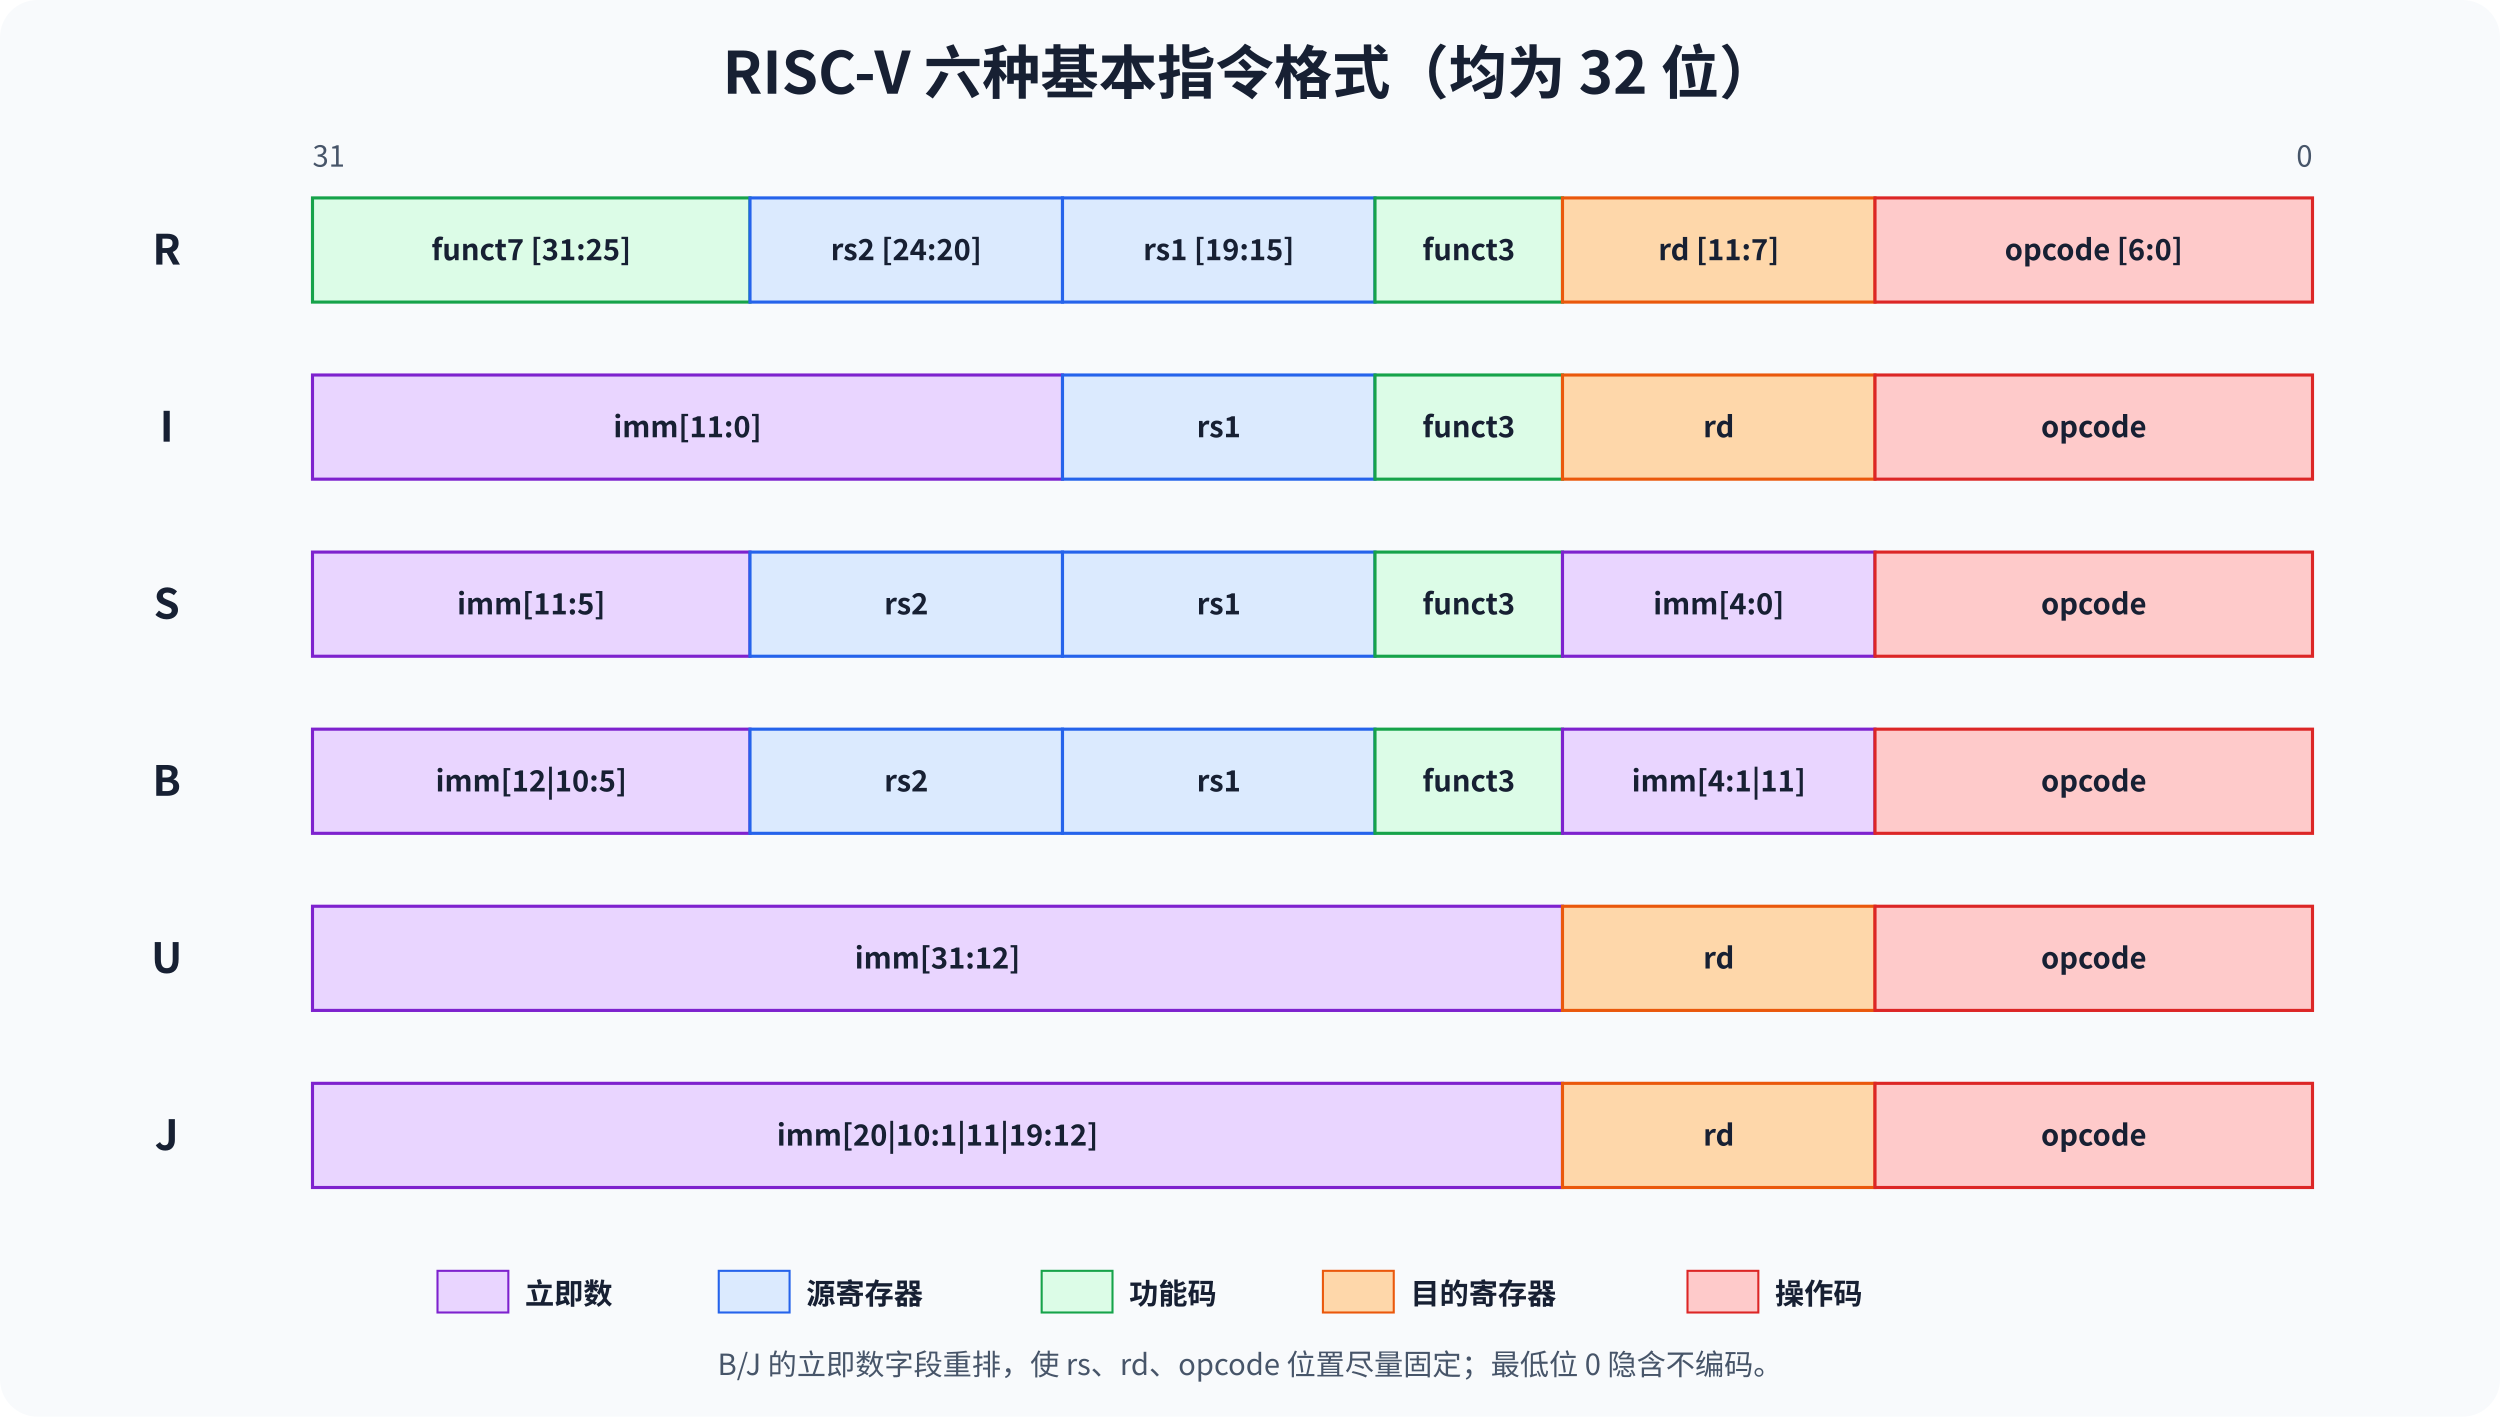
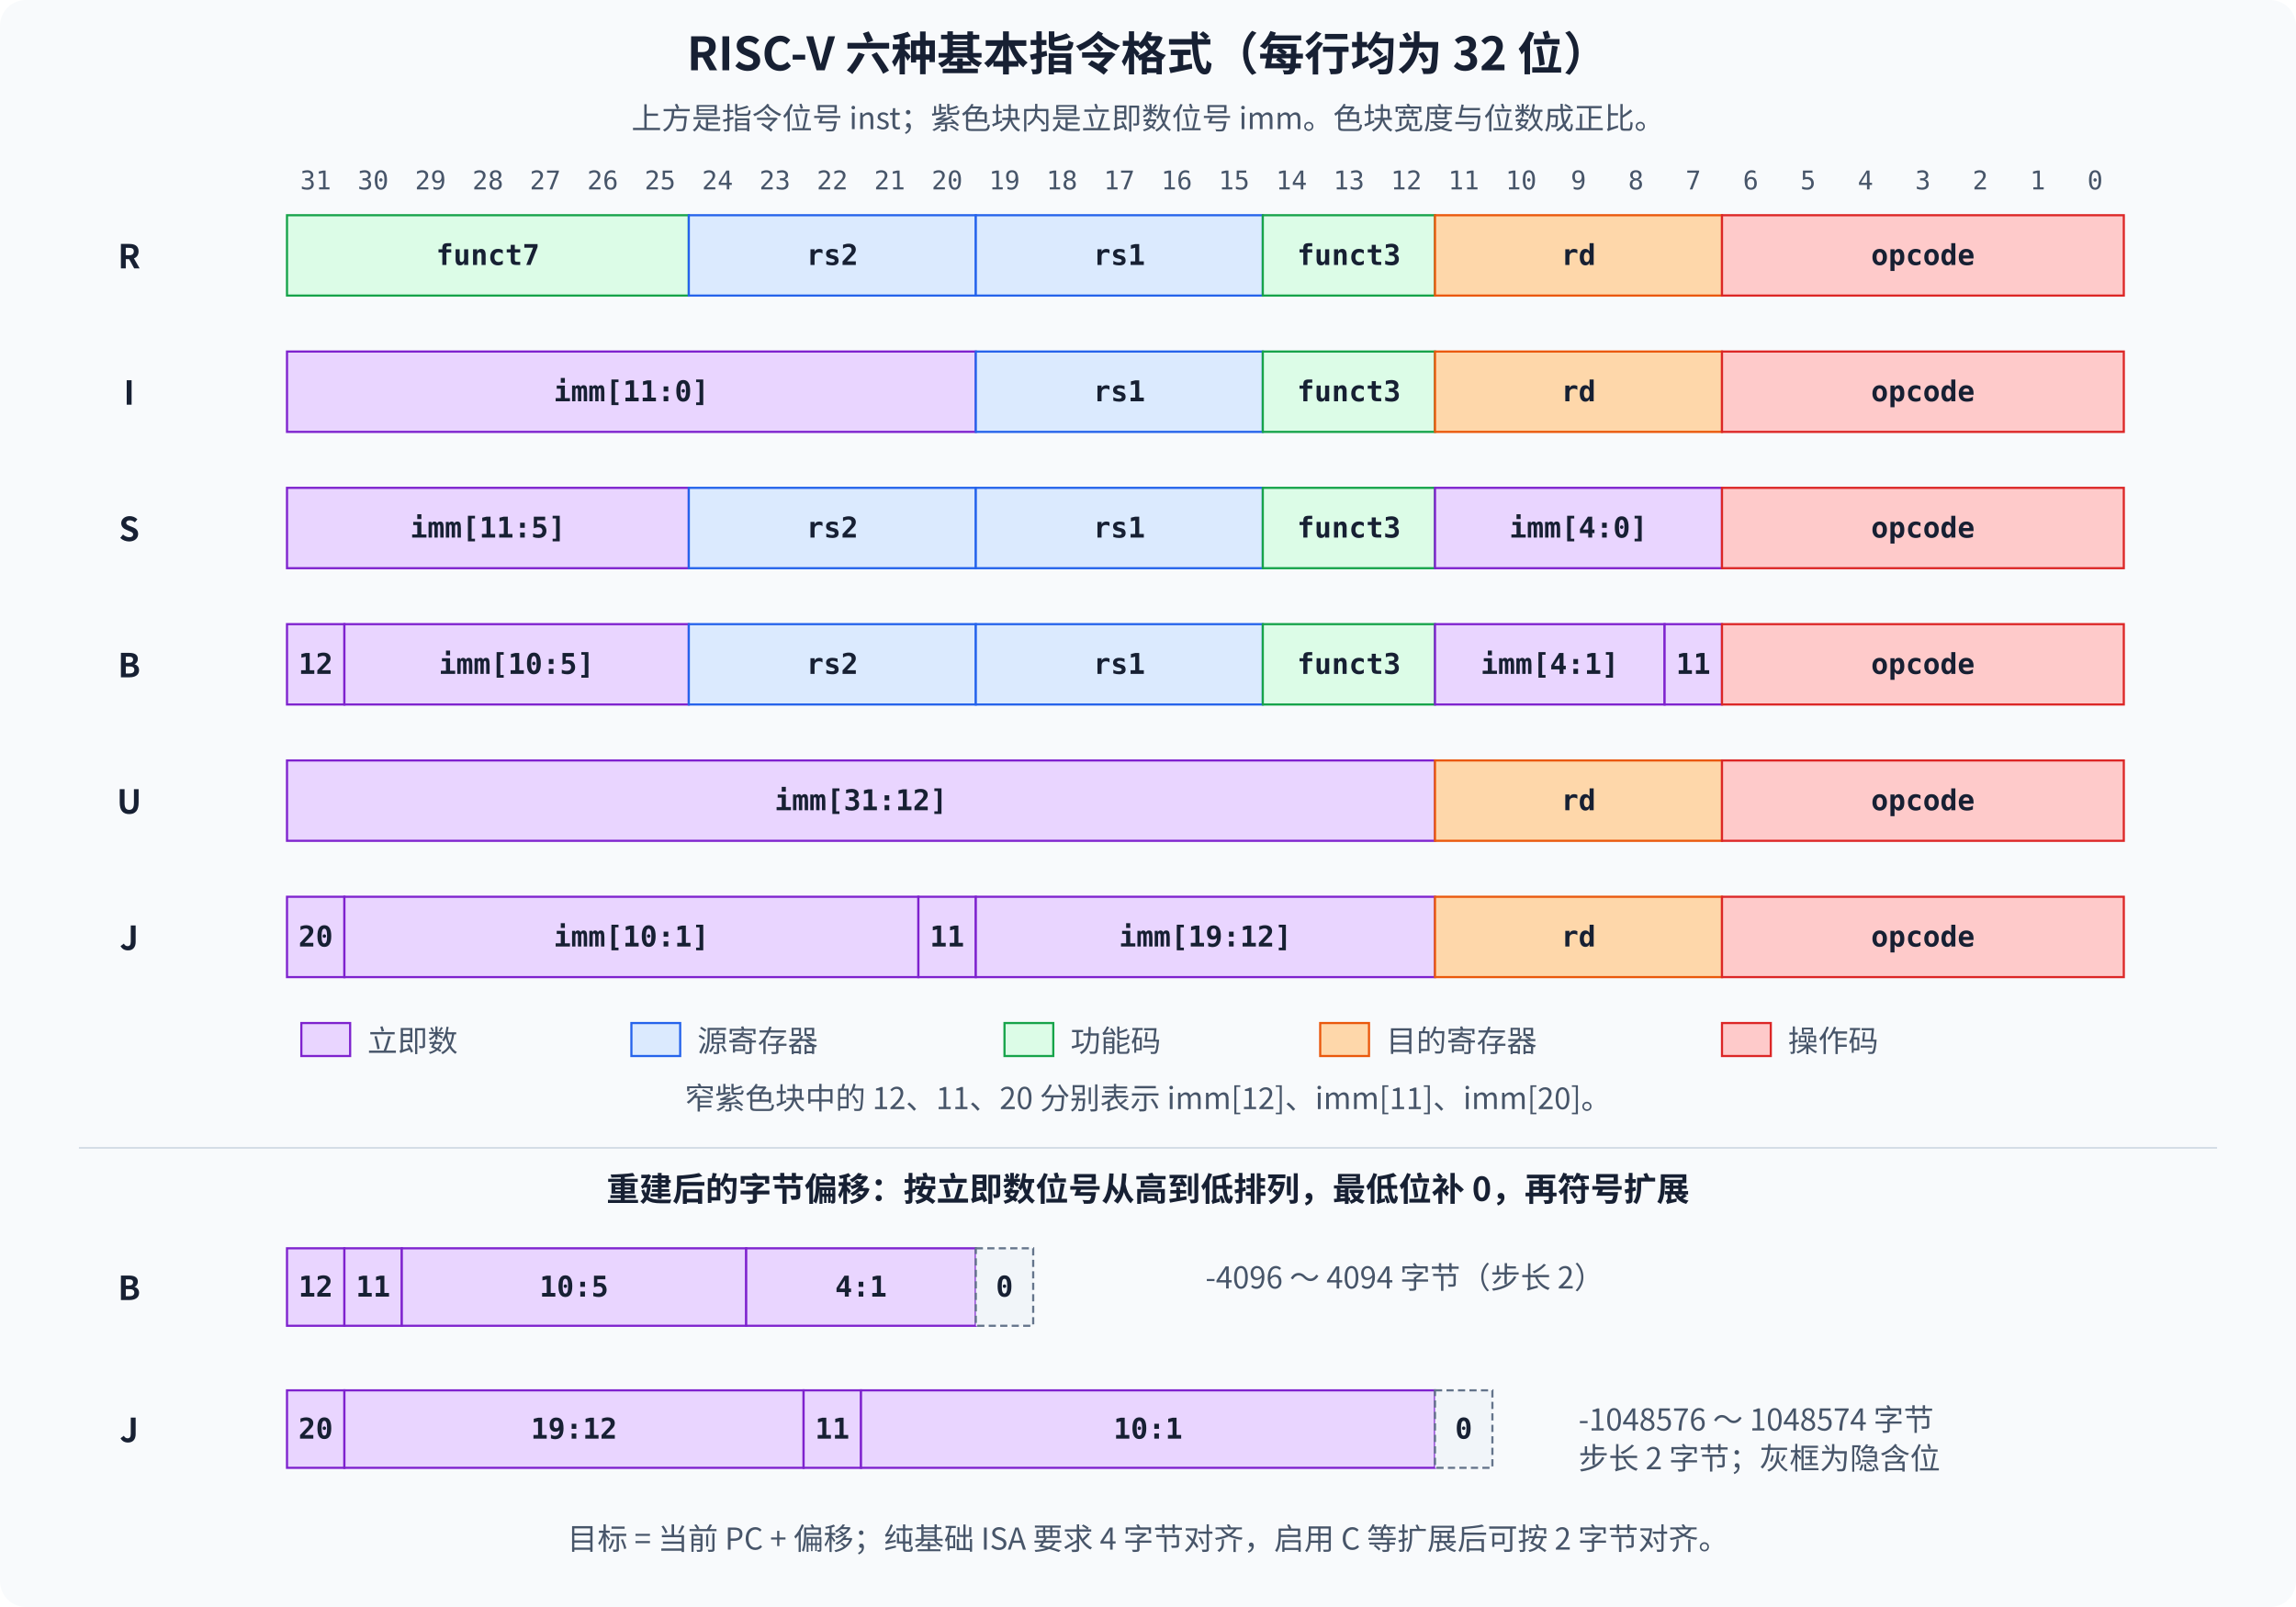
- <svg xmlns="http://www.w3.org/2000/svg" width="1200" height="680" viewBox="0 0 1200 680" role="img" aria-labelledby="title desc">
+ <svg xmlns="http://www.w3.org/2000/svg" width="1600" height="1120" viewBox="0 0 1600 1120" role="img" aria-labelledby="title desc">
  <defs>
-     <style>
-     text{font-family:"Microsoft YaHei","Noto Sans CJK SC",sans-serif;fill:#172033}.t{font-size:28px;font-weight:700}.h{font-size:20px;font-weight:700}.s{font-size:14px;font-weight:600}.bit{font-size:14px;fill:#475569}
-     .imm{fill:#e9d5ff;stroke:#7e22ce}.rs{fill:#dbeafe;stroke:#2563eb}.fun{fill:#dcfce7;stroke:#16a34a}.rd{fill:#fed7aa;stroke:#ea580c}.op{fill:#fecaca;stroke:#dc2626}.seg{stroke-width:1.5}
-   </style>
+     <style>text{font-family:Microsoft YaHei,Noto Sans CJK SC,sans-serif;fill:#172033}.title{font-size:32px;font-weight:700}.label{font-size:23px;font-weight:700}.field{font-family:Consolas,monospace;font-size:20px;font-weight:600}.note{font-size:21px;fill:#475569}.bit{font-family:Consolas,monospace;font-size:18px;fill:#475569}.imm{fill:#e9d5ff;stroke:#7e22ce}.rs{fill:#dbeafe;stroke:#2563eb}.fun{fill:#dcfce7;stroke:#16a34a}.rd{fill:#fed7aa;stroke:#ea580c}.op{fill:#fecaca;stroke:#dc2626}.zero{fill:#f1f5f9;stroke:#64748b;stroke-dasharray:5 3}rect.seg{stroke-width:1.5}</style>
  </defs>
-   <rect width="1200" height="680" rx="18" fill="#f8fafc" />
-   <text x="600" y="45" text-anchor="middle" class="t">RISC-V 六种基本指令格式（均为 32 位）</text>
-   <text x="150" y="80" class="bit">31</text>
-   <text x="1110" y="80" text-anchor="end" class="bit">0</text>
-   <g text-anchor="middle" dominant-baseline="middle">
-     <text x="80" y="120" class="h">R</text>
-     <rect class="seg fun" x="150" y="95" width="210" height="50" />
-     <text class="s" x="255" y="120">funct7 [31:25]</text>
-     <rect class="seg rs" x="360" y="95" width="150" height="50" />
-     <text class="s" x="435" y="120">rs2 [24:20]</text>
-     <rect class="seg rs" x="510" y="95" width="150" height="50" />
-     <text class="s" x="585" y="120">rs1 [19:15]</text>
-     <rect class="seg fun" x="660" y="95" width="90" height="50" />
-     <text class="s" x="705" y="120">funct3</text>
-     <rect class="seg rd" x="750" y="95" width="150" height="50" />
-     <text class="s" x="825" y="120">rd [11:7]</text>
-     <rect class="seg op" x="900" y="95" width="210" height="50" />
-     <text class="s" x="1005" y="120">opcode [6:0]</text>
-     <text x="80" y="205" class="h">I</text>
-     <rect class="seg imm" x="150" y="180" width="360" height="50" />
-     <text class="s" x="330" y="205">imm[11:0]</text>
-     <rect class="seg rs" x="510" y="180" width="150" height="50" />
-     <text class="s" x="585" y="205">rs1</text>
-     <rect class="seg fun" x="660" y="180" width="90" height="50" />
-     <text class="s" x="705" y="205">funct3</text>
-     <rect class="seg rd" x="750" y="180" width="150" height="50" />
-     <text class="s" x="825" y="205">rd</text>
-     <rect class="seg op" x="900" y="180" width="210" height="50" />
-     <text class="s" x="1005" y="205">opcode</text>
-     <text x="80" y="290" class="h">S</text>
-     <rect class="seg imm" x="150" y="265" width="210" height="50" />
-     <text class="s" x="255" y="290">imm[11:5]</text>
-     <rect class="seg rs" x="360" y="265" width="150" height="50" />
-     <text class="s" x="435" y="290">rs2</text>
-     <rect class="seg rs" x="510" y="265" width="150" height="50" />
-     <text class="s" x="585" y="290">rs1</text>
-     <rect class="seg fun" x="660" y="265" width="90" height="50" />
-     <text class="s" x="705" y="290">funct3</text>
-     <rect class="seg imm" x="750" y="265" width="150" height="50" />
-     <text class="s" x="825" y="290">imm[4:0]</text>
-     <rect class="seg op" x="900" y="265" width="210" height="50" />
-     <text class="s" x="1005" y="290">opcode</text>
-     <text x="80" y="375" class="h">B</text>
-     <rect class="seg imm" x="150" y="350" width="210" height="50" />
-     <text class="s" x="255" y="375">imm[12|10:5]</text>
-     <rect class="seg rs" x="360" y="350" width="150" height="50" />
-     <text class="s" x="435" y="375">rs2</text>
-     <rect class="seg rs" x="510" y="350" width="150" height="50" />
-     <text class="s" x="585" y="375">rs1</text>
-     <rect class="seg fun" x="660" y="350" width="90" height="50" />
-     <text class="s" x="705" y="375">funct3</text>
-     <rect class="seg imm" x="750" y="350" width="150" height="50" />
-     <text class="s" x="825" y="375">imm[4:1|11]</text>
-     <rect class="seg op" x="900" y="350" width="210" height="50" />
-     <text class="s" x="1005" y="375">opcode</text>
-     <text x="80" y="460" class="h">U</text>
-     <rect class="seg imm" x="150" y="435" width="600" height="50" />
-     <text class="s" x="450" y="460">imm[31:12]</text>
-     <rect class="seg rd" x="750" y="435" width="150" height="50" />
-     <text class="s" x="825" y="460">rd</text>
-     <rect class="seg op" x="900" y="435" width="210" height="50" />
-     <text class="s" x="1005" y="460">opcode</text>
-     <text x="80" y="545" class="h">J</text>
-     <rect class="seg imm" x="150" y="520" width="600" height="50" />
-     <text class="s" x="450" y="545">imm[20|10:1|11|19:12]</text>
-     <rect class="seg rd" x="750" y="520" width="150" height="50" />
-     <text class="s" x="825" y="545">rd</text>
-     <rect class="seg op" x="900" y="520" width="210" height="50" />
-     <text class="s" x="1005" y="545">opcode</text>
-   </g>
-   <g class="s">
-     <rect class="imm" x="210" y="610" width="34" height="20" />
-     <text x="252" y="626">立即数</text>
-     <rect class="rs" x="345" y="610" width="34" height="20" />
-     <text x="387" y="626">源寄存器</text>
-     <rect class="fun" x="500" y="610" width="34" height="20" />
-     <text x="542" y="626">功能码</text>
-     <rect class="rd" x="635" y="610" width="34" height="20" />
-     <text x="677" y="626">目的寄存器</text>
-     <rect class="op" x="810" y="610" width="34" height="20" />
-     <text x="852" y="626">操作码</text>
-   </g>
-   <text x="600" y="660" text-anchor="middle" class="bit">B/J 的立即数字段重排，使 rs、rd、opcode 位置尽量固定；最低位 0 隐含不编码。</text>
+   <rect width="1600" height="1120" rx="18" fill="#f8fafc" />
+   <text x="800" y="49" text-anchor="middle" class="title">RISC-V 六种基本指令格式（每行均为 32 位）</text>
+   <text x="800" y="90" text-anchor="middle" class="note">上方是指令位号 inst；紫色块内是立即数位号 imm。色块宽度与位数成正比。</text>
+   <text x="220" y="132" text-anchor="middle" class="bit">31</text>
+   <text x="260" y="132" text-anchor="middle" class="bit">30</text>
+   <text x="300" y="132" text-anchor="middle" class="bit">29</text>
+   <text x="340" y="132" text-anchor="middle" class="bit">28</text>
+   <text x="380" y="132" text-anchor="middle" class="bit">27</text>
+   <text x="420" y="132" text-anchor="middle" class="bit">26</text>
+   <text x="460" y="132" text-anchor="middle" class="bit">25</text>
+   <text x="500" y="132" text-anchor="middle" class="bit">24</text>
+   <text x="540" y="132" text-anchor="middle" class="bit">23</text>
+   <text x="580" y="132" text-anchor="middle" class="bit">22</text>
+   <text x="620" y="132" text-anchor="middle" class="bit">21</text>
+   <text x="660" y="132" text-anchor="middle" class="bit">20</text>
+   <text x="700" y="132" text-anchor="middle" class="bit">19</text>
+   <text x="740" y="132" text-anchor="middle" class="bit">18</text>
+   <text x="780" y="132" text-anchor="middle" class="bit">17</text>
+   <text x="820" y="132" text-anchor="middle" class="bit">16</text>
+   <text x="860" y="132" text-anchor="middle" class="bit">15</text>
+   <text x="900" y="132" text-anchor="middle" class="bit">14</text>
+   <text x="940" y="132" text-anchor="middle" class="bit">13</text>
+   <text x="980" y="132" text-anchor="middle" class="bit">12</text>
+   <text x="1020" y="132" text-anchor="middle" class="bit">11</text>
+   <text x="1060" y="132" text-anchor="middle" class="bit">10</text>
+   <text x="1100" y="132" text-anchor="middle" class="bit">9</text>
+   <text x="1140" y="132" text-anchor="middle" class="bit">8</text>
+   <text x="1180" y="132" text-anchor="middle" class="bit">7</text>
+   <text x="1220" y="132" text-anchor="middle" class="bit">6</text>
+   <text x="1260" y="132" text-anchor="middle" class="bit">5</text>
+   <text x="1300" y="132" text-anchor="middle" class="bit">4</text>
+   <text x="1340" y="132" text-anchor="middle" class="bit">3</text>
+   <text x="1380" y="132" text-anchor="middle" class="bit">2</text>
+   <text x="1420" y="132" text-anchor="middle" class="bit">1</text>
+   <text x="1460" y="132" text-anchor="middle" class="bit">0</text>
+   <text x="90" y="179" dominant-baseline="middle" text-anchor="middle" class="label">R</text>
+   <rect class="seg fun" x="200" y="150" width="280" height="56" />
+   <text class="field" x="340" y="179" dominant-baseline="middle" text-anchor="middle">funct7</text>
+   <rect class="seg rs" x="480" y="150" width="200" height="56" />
+   <text class="field" x="580" y="179" dominant-baseline="middle" text-anchor="middle">rs2</text>
+   <rect class="seg rs" x="680" y="150" width="200" height="56" />
+   <text class="field" x="780" y="179" dominant-baseline="middle" text-anchor="middle">rs1</text>
+   <rect class="seg fun" x="880" y="150" width="120" height="56" />
+   <text class="field" x="940" y="179" dominant-baseline="middle" text-anchor="middle">funct3</text>
+   <rect class="seg rd" x="1000" y="150" width="200" height="56" />
+   <text class="field" x="1100" y="179" dominant-baseline="middle" text-anchor="middle">rd</text>
+   <rect class="seg op" x="1200" y="150" width="280" height="56" />
+   <text class="field" x="1340" y="179" dominant-baseline="middle" text-anchor="middle">opcode</text>
+   <text x="90" y="274" dominant-baseline="middle" text-anchor="middle" class="label">I</text>
+   <rect class="seg imm" x="200" y="245" width="480" height="56" />
+   <text class="field" x="440" y="274" dominant-baseline="middle" text-anchor="middle">imm[11:0]</text>
+   <rect class="seg rs" x="680" y="245" width="200" height="56" />
+   <text class="field" x="780" y="274" dominant-baseline="middle" text-anchor="middle">rs1</text>
+   <rect class="seg fun" x="880" y="245" width="120" height="56" />
+   <text class="field" x="940" y="274" dominant-baseline="middle" text-anchor="middle">funct3</text>
+   <rect class="seg rd" x="1000" y="245" width="200" height="56" />
+   <text class="field" x="1100" y="274" dominant-baseline="middle" text-anchor="middle">rd</text>
+   <rect class="seg op" x="1200" y="245" width="280" height="56" />
+   <text class="field" x="1340" y="274" dominant-baseline="middle" text-anchor="middle">opcode</text>
+   <text x="90" y="369" dominant-baseline="middle" text-anchor="middle" class="label">S</text>
+   <rect class="seg imm" x="200" y="340" width="280" height="56" />
+   <text class="field" x="340" y="369" dominant-baseline="middle" text-anchor="middle">imm[11:5]</text>
+   <rect class="seg rs" x="480" y="340" width="200" height="56" />
+   <text class="field" x="580" y="369" dominant-baseline="middle" text-anchor="middle">rs2</text>
+   <rect class="seg rs" x="680" y="340" width="200" height="56" />
+   <text class="field" x="780" y="369" dominant-baseline="middle" text-anchor="middle">rs1</text>
+   <rect class="seg fun" x="880" y="340" width="120" height="56" />
+   <text class="field" x="940" y="369" dominant-baseline="middle" text-anchor="middle">funct3</text>
+   <rect class="seg imm" x="1000" y="340" width="200" height="56" />
+   <text class="field" x="1100" y="369" dominant-baseline="middle" text-anchor="middle">imm[4:0]</text>
+   <rect class="seg op" x="1200" y="340" width="280" height="56" />
+   <text class="field" x="1340" y="369" dominant-baseline="middle" text-anchor="middle">opcode</text>
+   <text x="90" y="464" dominant-baseline="middle" text-anchor="middle" class="label">B</text>
+   <rect class="seg imm" x="200" y="435" width="40" height="56" />
+   <text class="field" x="220" y="464" dominant-baseline="middle" text-anchor="middle">12</text>
+   <rect class="seg imm" x="240" y="435" width="240" height="56" />
+   <text class="field" x="360" y="464" dominant-baseline="middle" text-anchor="middle">imm[10:5]</text>
+   <rect class="seg rs" x="480" y="435" width="200" height="56" />
+   <text class="field" x="580" y="464" dominant-baseline="middle" text-anchor="middle">rs2</text>
+   <rect class="seg rs" x="680" y="435" width="200" height="56" />
+   <text class="field" x="780" y="464" dominant-baseline="middle" text-anchor="middle">rs1</text>
+   <rect class="seg fun" x="880" y="435" width="120" height="56" />
+   <text class="field" x="940" y="464" dominant-baseline="middle" text-anchor="middle">funct3</text>
+   <rect class="seg imm" x="1000" y="435" width="160" height="56" />
+   <text class="field" x="1080" y="464" dominant-baseline="middle" text-anchor="middle">imm[4:1]</text>
+   <rect class="seg imm" x="1160" y="435" width="40" height="56" />
+   <text class="field" x="1180" y="464" dominant-baseline="middle" text-anchor="middle">11</text>
+   <rect class="seg op" x="1200" y="435" width="280" height="56" />
+   <text class="field" x="1340" y="464" dominant-baseline="middle" text-anchor="middle">opcode</text>
+   <text x="90" y="559" dominant-baseline="middle" text-anchor="middle" class="label">U</text>
+   <rect class="seg imm" x="200" y="530" width="800" height="56" />
+   <text class="field" x="600" y="559" dominant-baseline="middle" text-anchor="middle">imm[31:12]</text>
+   <rect class="seg rd" x="1000" y="530" width="200" height="56" />
+   <text class="field" x="1100" y="559" dominant-baseline="middle" text-anchor="middle">rd</text>
+   <rect class="seg op" x="1200" y="530" width="280" height="56" />
+   <text class="field" x="1340" y="559" dominant-baseline="middle" text-anchor="middle">opcode</text>
+   <text x="90" y="654" dominant-baseline="middle" text-anchor="middle" class="label">J</text>
+   <rect class="seg imm" x="200" y="625" width="40" height="56" />
+   <text class="field" x="220" y="654" dominant-baseline="middle" text-anchor="middle">20</text>
+   <rect class="seg imm" x="240" y="625" width="400" height="56" />
+   <text class="field" x="440" y="654" dominant-baseline="middle" text-anchor="middle">imm[10:1]</text>
+   <rect class="seg imm" x="640" y="625" width="40" height="56" />
+   <text class="field" x="660" y="654" dominant-baseline="middle" text-anchor="middle">11</text>
+   <rect class="seg imm" x="680" y="625" width="320" height="56" />
+   <text class="field" x="840" y="654" dominant-baseline="middle" text-anchor="middle">imm[19:12]</text>
+   <rect class="seg rd" x="1000" y="625" width="200" height="56" />
+   <text class="field" x="1100" y="654" dominant-baseline="middle" text-anchor="middle">rd</text>
+   <rect class="seg op" x="1200" y="625" width="280" height="56" />
+   <text class="field" x="1340" y="654" dominant-baseline="middle" text-anchor="middle">opcode</text>
+   <rect class="seg imm" x="210" y="713" width="34" height="23" />
+   <text class="note" x="256" y="733">立即数</text>
+   <rect class="seg rs" x="440" y="713" width="34" height="23" />
+   <text class="note" x="486" y="733">源寄存器</text>
+   <rect class="seg fun" x="700" y="713" width="34" height="23" />
+   <text class="note" x="746" y="733">功能码</text>
+   <rect class="seg rd" x="920" y="713" width="34" height="23" />
+   <text class="note" x="966" y="733">目的寄存器</text>
+   <rect class="seg op" x="1200" y="713" width="34" height="23" />
+   <text class="note" x="1246" y="733">操作码</text>
+   <text x="800" y="773" text-anchor="middle" class="note">窄紫色块中的 12、11、20 分别表示 imm[12]、imm[11]、imm[20]。</text>
+   <line x1="55" y1="800" x2="1545" y2="800" stroke="#cbd5e1" />
+   <text x="800" y="837" text-anchor="middle" class="label">重建后的字节偏移：按立即数位号从高到低排列，最低位补 0，再符号扩展</text>
+   <text x="90" y="898" text-anchor="middle" dominant-baseline="middle" class="label">B</text>
+   <rect class="seg imm" x="200" y="870" width="40" height="54" />
+   <text class="field" x="220" y="898" dominant-baseline="middle" text-anchor="middle">12</text>
+   <rect class="seg imm" x="240" y="870" width="40" height="54" />
+   <text class="field" x="260" y="898" dominant-baseline="middle" text-anchor="middle">11</text>
+   <rect class="seg imm" x="280" y="870" width="240" height="54" />
+   <text class="field" x="400" y="898" dominant-baseline="middle" text-anchor="middle">10:5</text>
+   <rect class="seg imm" x="520" y="870" width="160" height="54" />
+   <text class="field" x="600" y="898" dominant-baseline="middle" text-anchor="middle">4:1</text>
+   <rect class="seg zero" x="680" y="870" width="40" height="54" />
+   <text class="field" x="700" y="898" dominant-baseline="middle" text-anchor="middle">0</text>
+   <text class="note" x="840" y="898">-4096 ～ 4094 字节（步长 2）</text>
+   <text x="90" y="997" text-anchor="middle" dominant-baseline="middle" class="label">J</text>
+   <rect class="seg imm" x="200" y="969" width="40" height="54" />
+   <text class="field" x="220" y="997" dominant-baseline="middle" text-anchor="middle">20</text>
+   <rect class="seg imm" x="240" y="969" width="320" height="54" />
+   <text class="field" x="400" y="997" dominant-baseline="middle" text-anchor="middle">19:12</text>
+   <rect class="seg imm" x="560" y="969" width="40" height="54" />
+   <text class="field" x="580" y="997" dominant-baseline="middle" text-anchor="middle">11</text>
+   <rect class="seg imm" x="600" y="969" width="400" height="54" />
+   <text class="field" x="800" y="997" dominant-baseline="middle" text-anchor="middle">10:1</text>
+   <rect class="seg zero" x="1000" y="969" width="40" height="54" />
+   <text class="field" x="1020" y="997" dominant-baseline="middle" text-anchor="middle">0</text>
+   <text class="note" x="1100" y="997">-1048576 ～ 1048574 字节</text>
+   <text class="note" x="1100" y="1024">步长 2 字节；灰框为隐含位</text>
+   <text x="800" y="1080" text-anchor="middle" class="note">目标 = 当前 PC + 偏移；纯基础 ISA 要求 4 字节对齐，启用 C 等扩展后可按 2 字节对齐。</text>
</svg>
